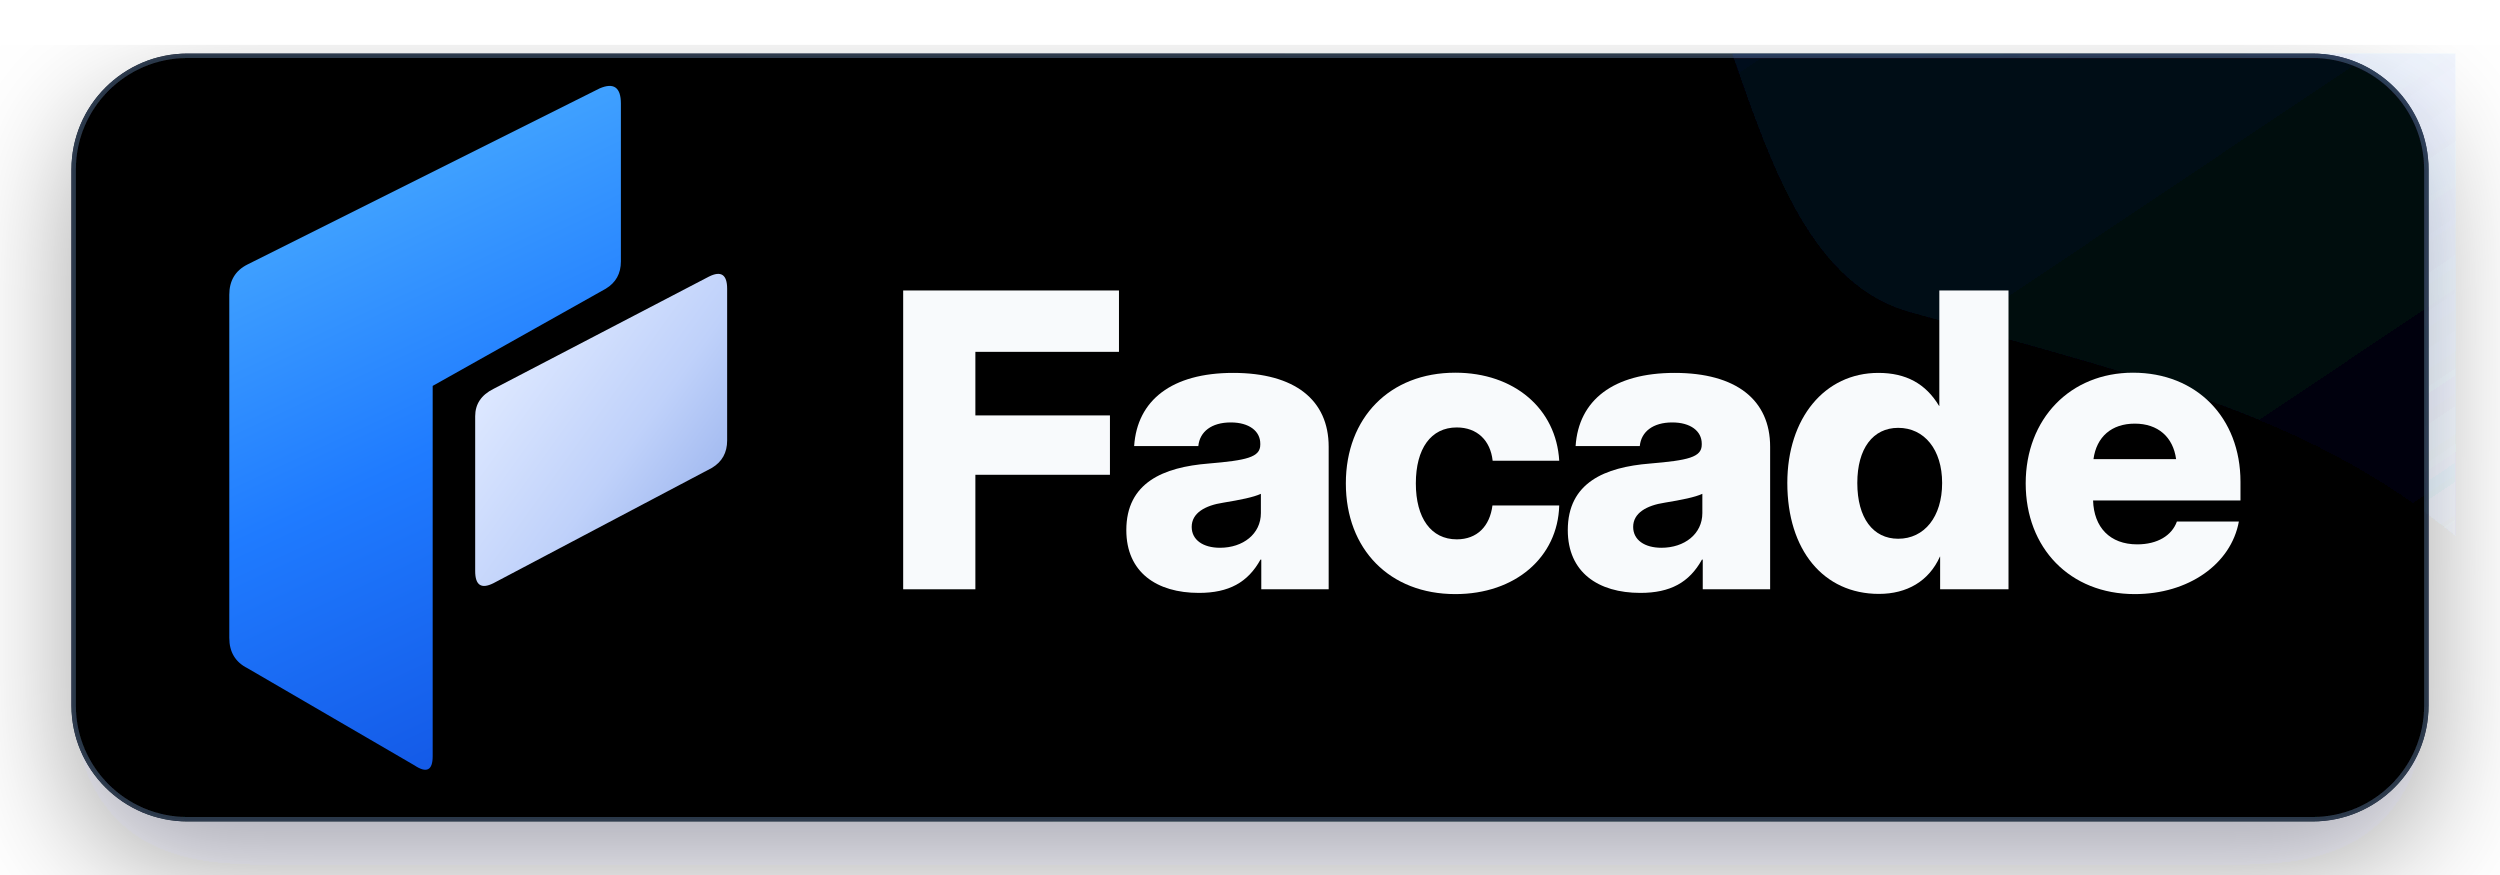
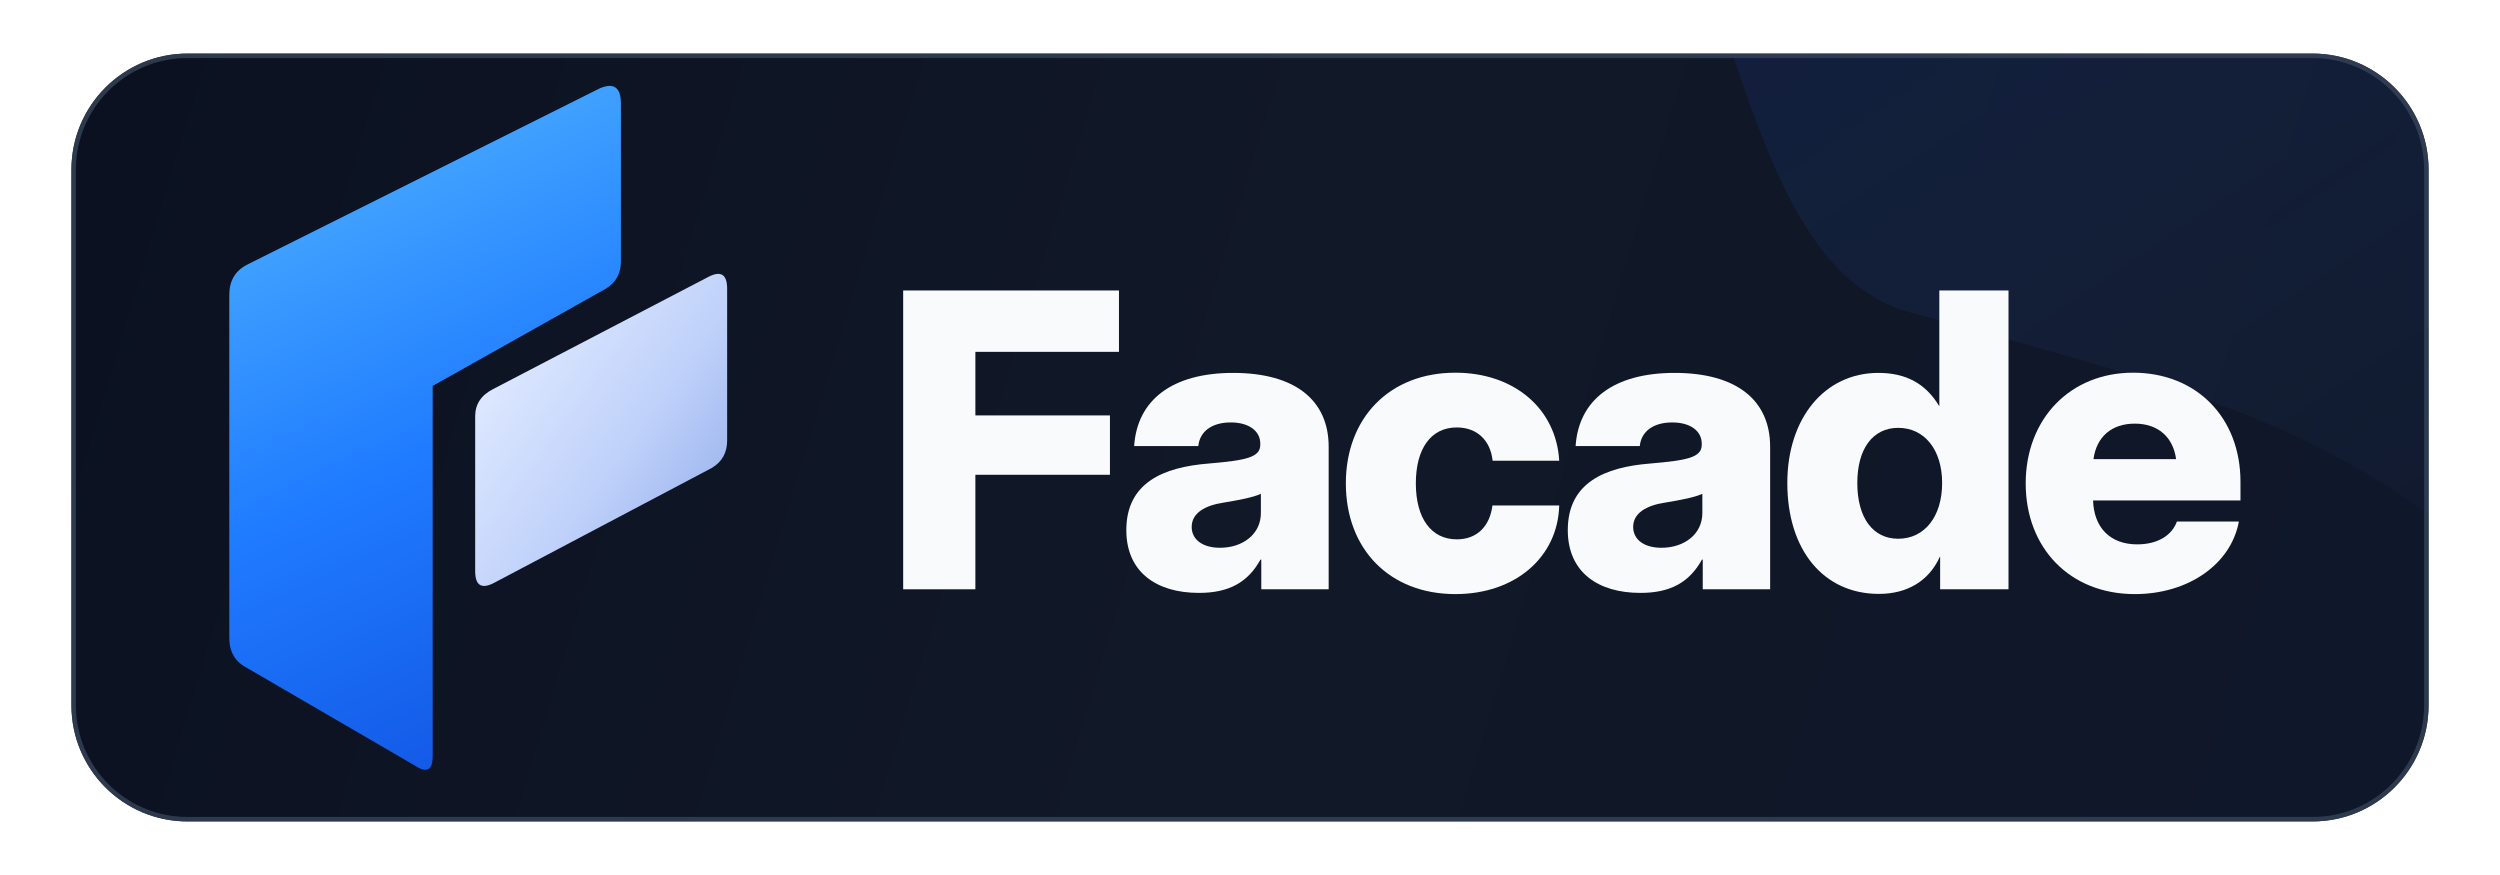
<svg xmlns="http://www.w3.org/2000/svg" viewBox="0 0 560.0 196" role="img" aria-labelledby="title desc">
  <defs>
    <linearGradient id="blue" x1="67" y1="44" x2="148" y2="218" gradientUnits="userSpaceOnUse">
      <stop offset="0" stop-color="#45A7FF" />
      <stop offset="0.52" stop-color="#1F7BFF" />
      <stop offset="1" stop-color="#145BE8" />
    </linearGradient>
    <linearGradient id="panel" x1="138" y1="109" x2="216" y2="165" gradientUnits="userSpaceOnUse">
      <stop offset="0" stop-color="#DCE7FF" />
      <stop offset="0.5" stop-color="#BFD1FA" />
      <stop offset="1" stop-color="#91ACEA" />
    </linearGradient>
    <linearGradient id="cardBg" x1="24" y1="20" x2="540" y2="176" gradientUnits="userSpaceOnUse">
      <stop offset="0" stop-color="#0B1120" />
      <stop offset="0.5" stop-color="#111827" />
      <stop offset="1" stop-color="#0F172A" />
    </linearGradient>
    <linearGradient id="pattern" x1="0" y1="0" x2="1" y2="1">
      <stop offset="0" stop-color="#1D4ED8" stop-opacity="0.12" />
      <stop offset="1" stop-color="#60A5FA" stop-opacity="0.02" />
    </linearGradient>
-     <filter id="shadow" x="0" y="0" width="560.0" height="196" filterUnits="userSpaceOnUse" color-interpolation-filters="sRGB">
-       <feDropShadow dx="0" dy="10" stdDeviation="14" flood-color="#020617" flood-opacity="0.35" />
-     </filter>
+     <clipPath id="cardClip">
+       <rect x="16" y="12" width="528" height="172" rx="26" />
+     </clipPath>
  </defs>
-   <g filter="url(#shadow)">
-     <rect x="16" y="12" width="528.0" height="172" rx="26" fill="url(#cardBg)" />
-     <rect x="16.5" y="12.5" width="527.0" height="171" rx="25.5" stroke="#334155" stroke-opacity="0.85" />
-     <path d="M388.0 12 H550.0 V120 C518.0 94, 486.0 86, 428.0 70 C406.0 64, 397.0 38, 388.0 12Z" fill="url(#pattern)" />
+   <g>
+     <rect x="16" y="12" width="528" height="172" rx="26" fill="url(#cardBg)" />
+     <g clip-path="url(#cardClip)">
+       <path d="M388 12 H550 V120 C518 94, 486 86, 428 70 C406 64, 397 38, 388 12Z" fill="url(#pattern)" />
+     </g>
+     <rect x="16.5" y="12.5" width="527" height="171" rx="25.5" fill="none" stroke="#334155" stroke-opacity="0.85" />
  </g>
  <g transform="translate(12 10)">
    <g transform="translate(4 3) scale(0.68)">
      <path d="M52 78 Q52 71 58 68 L174 10 Q181 7 181 15 V67 Q181 73 176 76 L119 108 V230 Q119 237 113 233 L58 201 Q52 198 52 191 Z" fill="url(#blue)" />
      <path d="M133 118 Q133 112 139 109 L210 72 Q216 69 216 76 V126 Q216 132 211 135 L139 173 Q133 176 133 169 Z" fill="url(#panel)" />
    </g>
    <path d="M190.312 122.0H206.484V96.35H236.627V83.053H206.484V68.812H238.648V55.066H190.312Z" fill="#F8FAFC" />
    <path d="M256.557 122.809C263.251 122.809 267.518 120.473 270.348 115.352H270.528V122.0H285.622V90.061C285.622 79.594 278.03 73.529 264.239 73.529C250.493 73.529 242.721 79.639 242.048 89.926H256.423C256.737 86.691 259.387 84.625 263.7 84.625C267.788 84.625 270.304 86.557 270.304 89.387V89.611C270.304 92.441 267.204 93.115 258.714 93.834C248.606 94.643 240.296 98.102 240.296 108.748C240.296 118.182 247.079 122.809 256.557 122.809ZM261.274 112.701C257.501 112.701 254.94 110.949 254.94 108.029C254.94 104.93 257.905 103.223 262.038 102.594C265.856 101.965 268.776 101.381 270.438 100.617V104.93C270.438 109.602 266.44 112.701 261.274 112.701Z" fill="#F8FAFC" />
    <path d="M313.998 123.078C327.429 123.078 336.953 114.812 337.267 103.223H322.308C321.724 107.85 318.894 110.814 314.312 110.814C308.562 110.814 305.148 106.053 305.148 98.281C305.148 90.51 308.517 85.748 314.312 85.748C318.894 85.748 321.859 88.668 322.353 93.205H337.267C336.593 81.57 327.205 73.484 313.998 73.484C299.308 73.484 289.47 83.547 289.47 98.281C289.47 113.061 299.308 123.078 313.998 123.078Z" fill="#F8FAFC" />
    <path d="M355.446 122.809C362.139 122.809 366.407 120.473 369.237 115.352H369.416V122.0H384.51V90.061C384.51 79.594 376.918 73.529 363.127 73.529C349.381 73.529 341.61 79.639 340.936 89.926H355.311C355.625 86.691 358.276 84.625 362.588 84.625C366.676 84.625 369.192 86.557 369.192 89.387V89.611C369.192 92.441 366.092 93.115 357.602 93.834C347.495 94.643 339.184 98.102 339.184 108.748C339.184 118.182 345.967 122.809 355.446 122.809ZM360.162 112.701C356.389 112.701 353.829 110.949 353.829 108.029C353.829 104.93 356.793 103.223 360.926 102.594C364.745 101.965 367.664 101.381 369.327 100.617V104.93C369.327 109.602 365.329 112.701 360.162 112.701Z" fill="#F8FAFC" />
    <path d="M408.888 123.033C415.132 123.033 420.073 120.203 422.544 114.678H422.589V122.0H437.907V55.066H422.409V80.941H422.364C419.355 75.91 414.907 73.529 408.753 73.529C396.714 73.529 388.359 83.682 388.359 98.191C388.359 113.195 396.445 123.033 408.888 123.033ZM413.2 110.68C407.54 110.68 404.036 106.008 404.036 98.191C404.036 90.465 407.54 85.838 413.2 85.838C419.04 85.838 423.038 90.689 423.038 98.191C423.038 105.783 419.04 110.68 413.2 110.68Z" fill="#F8FAFC" />
    <path d="M466.193 123.078C478.187 123.078 487.756 116.385 489.508 106.816H475.627C474.504 109.961 471.27 111.938 466.732 111.938C460.623 111.938 457.029 108.119 456.85 102.1H489.867V97.922C489.867 83.547 480.029 73.484 465.789 73.484C451.729 73.484 441.756 83.816 441.756 98.281C441.756 112.746 451.639 123.078 466.193 123.078ZM456.939 92.846C457.613 87.859 460.982 84.895 466.193 84.895C471.359 84.895 474.773 87.859 475.447 92.846Z" fill="#F8FAFC" />
  </g>
</svg>
